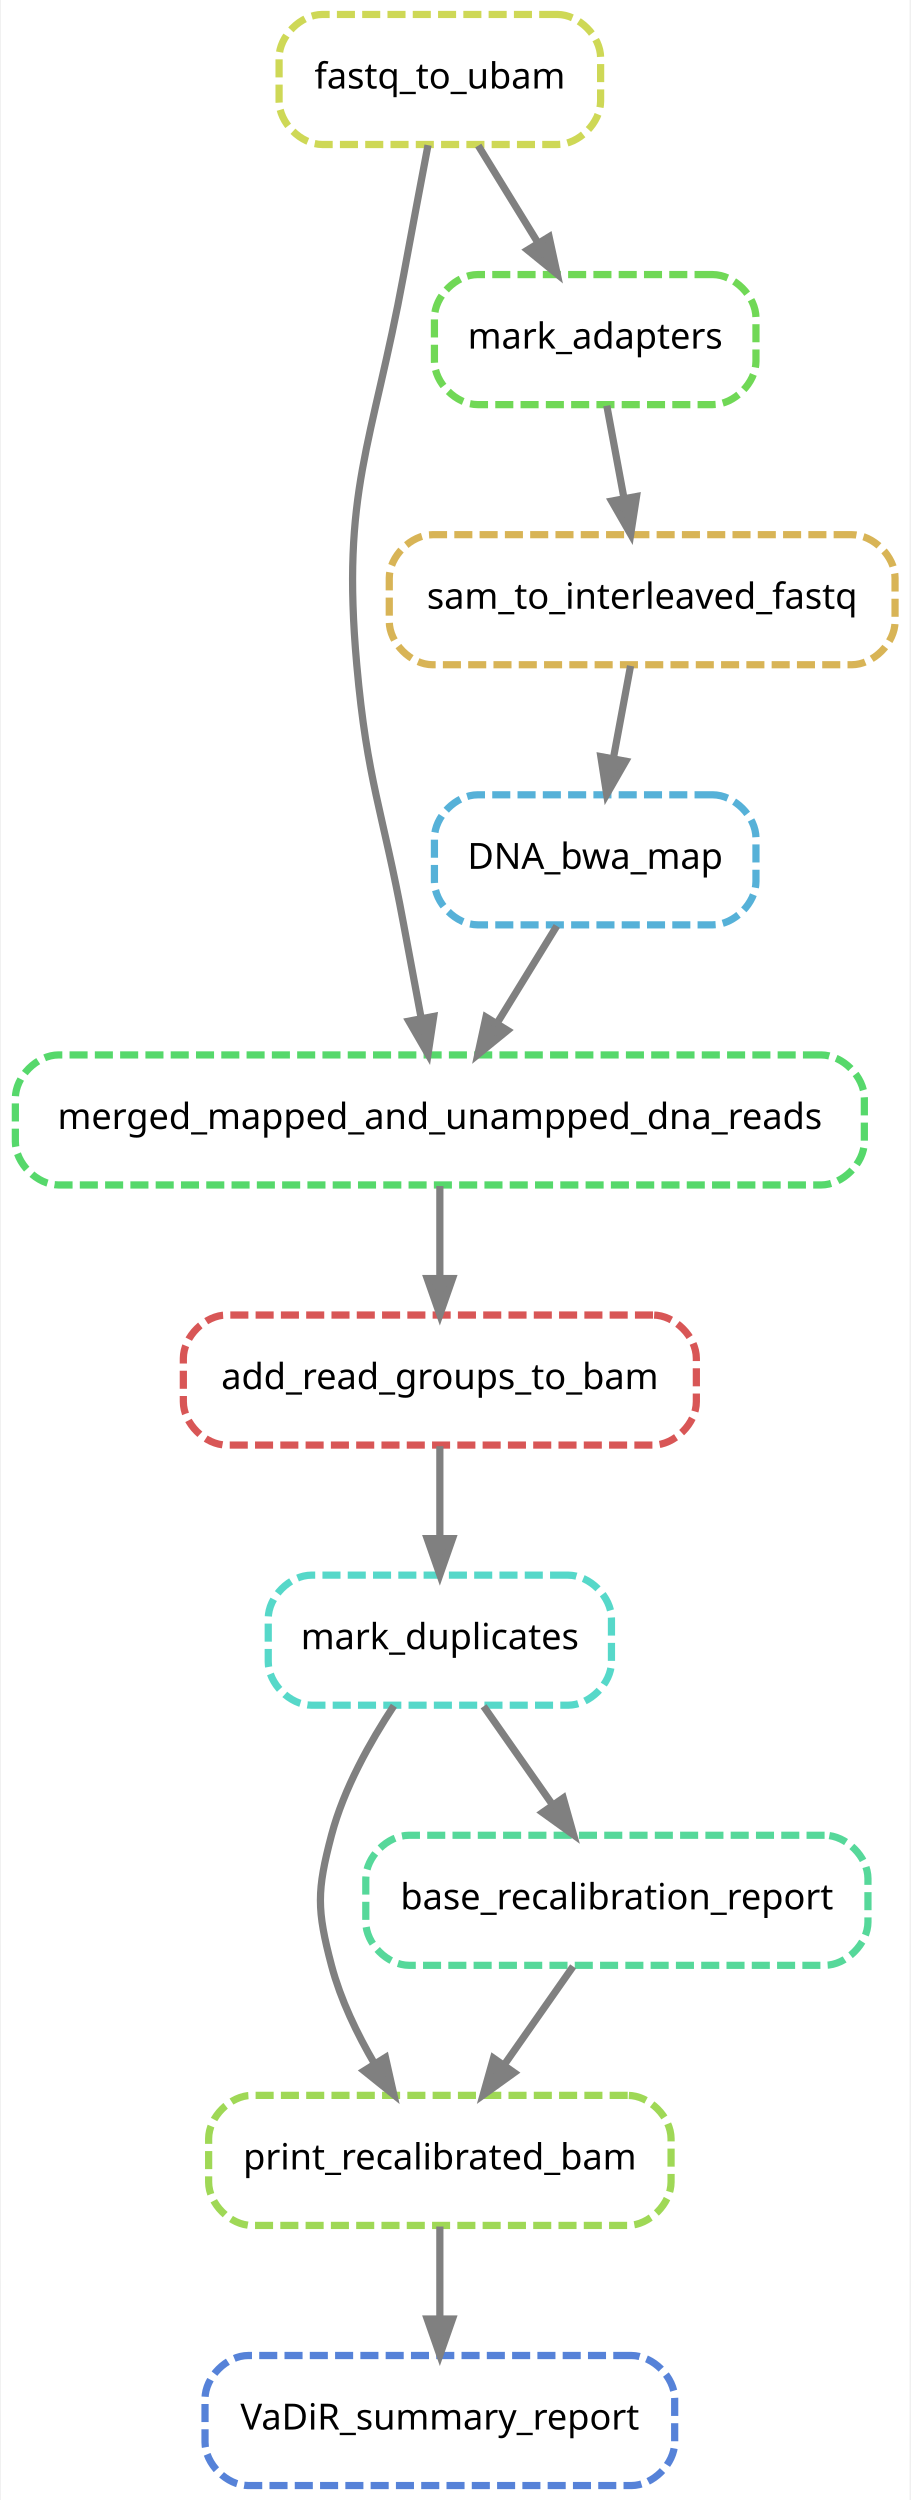
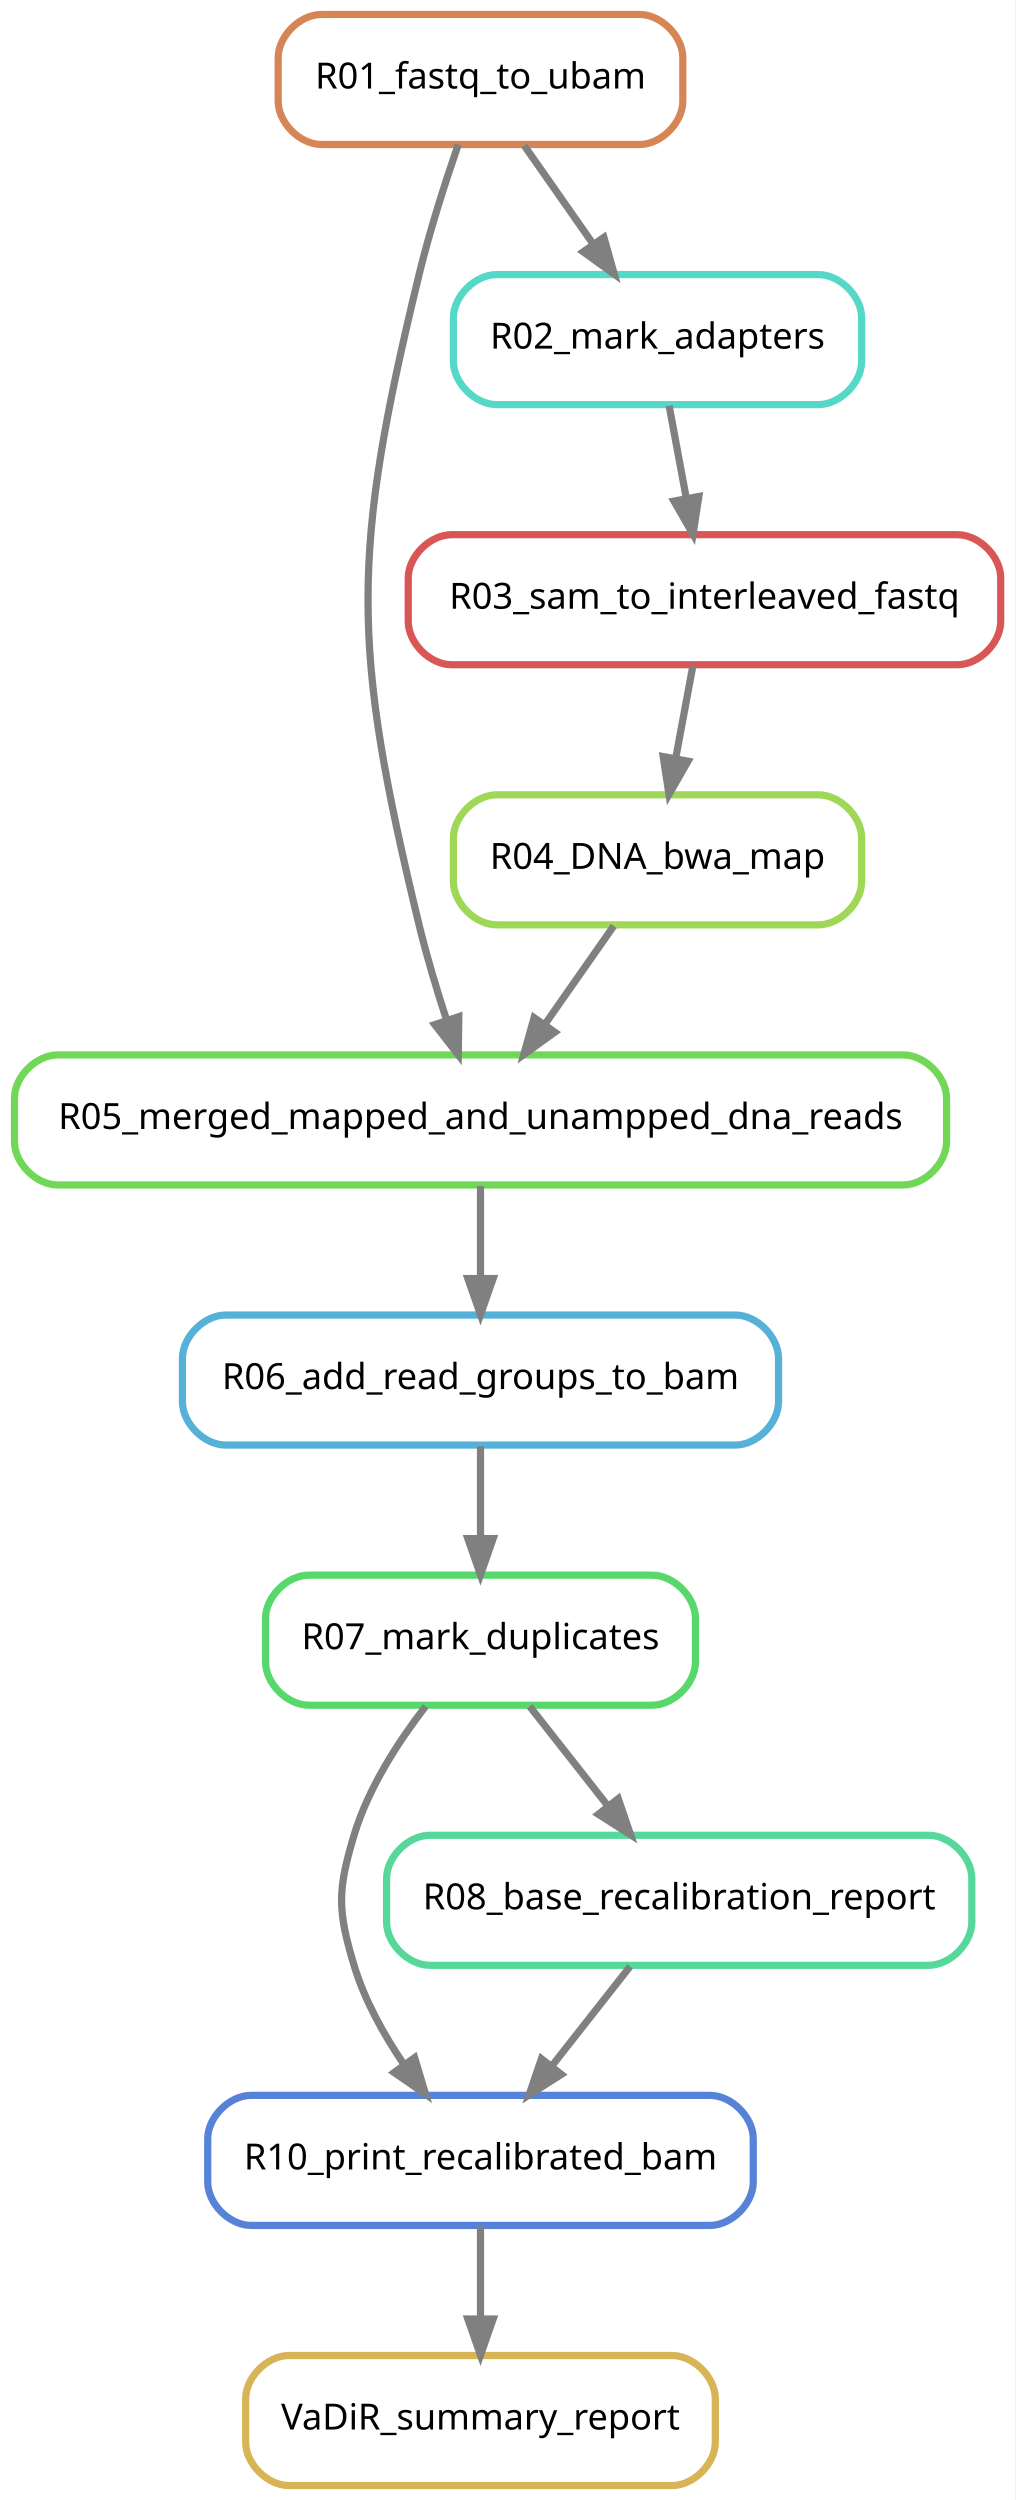
- <svg xmlns="http://www.w3.org/2000/svg" width="252pt" height="692pt" viewBox="0.00 0.00 251.50 692.00">
+ <svg xmlns="http://www.w3.org/2000/svg" width="281pt" height="692pt" viewBox="0.00 0.00 281.00 692.00">
  <g id="graph0" class="graph" transform="scale(1 1) rotate(0) translate(4 688)">
-     <polygon fill="white" stroke="none" points="-4,4 -4,-688 247.5,-688 247.5,4 -4,4" />
+     <polygon fill="white" stroke="none" points="-4,4 -4,-688 277,-688 277,4 -4,4" />
    <g id="node1" class="node">
-       <path fill="none" stroke="#5682d8" stroke-width="2" stroke-dasharray="5,2" d="M170.5,-36C170.5,-36 64.5,-36 64.5,-36 58.5,-36 52.5,-30 52.5,-24 52.5,-24 52.5,-12 52.5,-12 52.5,-6 58.5,-0 64.5,-0 64.5,-0 170.5,-0 170.5,-0 176.5,-0 182.5,-6 182.5,-12 182.5,-12 182.5,-24 182.5,-24 182.5,-30 176.5,-36 170.5,-36" />
-       <text text-anchor="middle" x="117.5" y="-15.5" font-family="sans" font-size="10.00">VaDiR_summary_report</text>
+       <path fill="none" stroke="#d8b456" stroke-width="2" d="M182,-36C182,-36 76,-36 76,-36 70,-36 64,-30 64,-24 64,-24 64,-12 64,-12 64,-6 70,-0 76,-0 76,-0 182,-0 182,-0 188,-0 194,-6 194,-12 194,-12 194,-24 194,-24 194,-30 188,-36 182,-36" />
+       <text text-anchor="middle" x="129" y="-15.5" font-family="sans" font-size="10.00">VaDiR_summary_report</text>
    </g>
    <g id="node2" class="node">
-       <path fill="none" stroke="#9fd856" stroke-width="2" stroke-dasharray="5,2" d="M169.5,-108C169.5,-108 65.5,-108 65.5,-108 59.5,-108 53.5,-102 53.5,-96 53.5,-96 53.5,-84 53.5,-84 53.5,-78 59.5,-72 65.5,-72 65.5,-72 169.5,-72 169.5,-72 175.5,-72 181.5,-78 181.5,-84 181.5,-84 181.5,-96 181.5,-96 181.5,-102 175.5,-108 169.5,-108" />
-       <text text-anchor="middle" x="117.5" y="-87.5" font-family="sans" font-size="10.00">print_recalibrated_bam</text>
+       <path fill="none" stroke="#5682d8" stroke-width="2" d="M192.5,-108C192.5,-108 65.5,-108 65.5,-108 59.5,-108 53.5,-102 53.5,-96 53.5,-96 53.5,-84 53.5,-84 53.5,-78 59.5,-72 65.5,-72 65.5,-72 192.5,-72 192.5,-72 198.5,-72 204.5,-78 204.5,-84 204.5,-84 204.5,-96 204.5,-96 204.5,-102 198.5,-108 192.5,-108" />
+       <text text-anchor="middle" x="129" y="-87.5" font-family="sans" font-size="10.00">R10_print_recalibrated_bam</text>
    </g>
    <g id="edge1" class="edge">
-       <path fill="none" stroke="grey" stroke-width="2" d="M117.5,-71.697C117.5,-63.983 117.5,-54.712 117.5,-46.112" />
-       <polygon fill="grey" stroke="grey" stroke-width="2" points="121,-46.104 117.5,-36.104 114,-46.104 121,-46.104" />
+       <path fill="none" stroke="grey" stroke-width="2" d="M129,-71.697C129,-63.983 129,-54.712 129,-46.112" />
+       <polygon fill="grey" stroke="grey" stroke-width="2" points="132.5,-46.104 129,-36.104 125.5,-46.104 132.5,-46.104" />
    </g>
    <g id="node3" class="node">
-       <path fill="none" stroke="#56d89a" stroke-width="2" stroke-dasharray="5,2" d="M224,-180C224,-180 109,-180 109,-180 103,-180 97,-174 97,-168 97,-168 97,-156 97,-156 97,-150 103,-144 109,-144 109,-144 224,-144 224,-144 230,-144 236,-150 236,-156 236,-156 236,-168 236,-168 236,-174 230,-180 224,-180" />
-       <text text-anchor="middle" x="166.5" y="-159.5" font-family="sans" font-size="10.00">base_recalibration_report</text>
+       <path fill="none" stroke="#56d86b" stroke-width="2" d="M176.5,-252C176.5,-252 81.5,-252 81.5,-252 75.5,-252 69.5,-246 69.5,-240 69.5,-240 69.5,-228 69.5,-228 69.5,-222 75.5,-216 81.5,-216 81.5,-216 176.5,-216 176.5,-216 182.5,-216 188.5,-222 188.5,-228 188.5,-228 188.5,-240 188.5,-240 188.5,-246 182.5,-252 176.5,-252" />
+       <text text-anchor="middle" x="129" y="-231.5" font-family="sans" font-size="10.00">R07_mark_duplicates</text>
    </g>
    <g id="edge2" class="edge">
-       <path fill="none" stroke="grey" stroke-width="2" d="M154.388,-143.697C148.632,-135.474 141.638,-125.483 135.294,-116.421" />
-       <polygon fill="grey" stroke="grey" stroke-width="2" points="138.075,-114.29 129.473,-108.104 132.34,-118.304 138.075,-114.29" />
+       <path fill="none" stroke="grey" stroke-width="2" d="M113.817,-215.703C106.268,-205.939 97.934,-193.095 94,-180 89.397,-164.676 89.397,-159.324 94,-144 96.919,-134.281 102.263,-124.7 107.911,-116.415" />
+       <polygon fill="grey" stroke="grey" stroke-width="2" points="110.764,-118.442 113.817,-108.297 105.104,-114.324 110.764,-118.442" />
    </g>
    <g id="node4" class="node">
-       <path fill="none" stroke="#56d8c9" stroke-width="2" stroke-dasharray="5,2" d="M153,-252C153,-252 82,-252 82,-252 76,-252 70,-246 70,-240 70,-240 70,-228 70,-228 70,-222 76,-216 82,-216 82,-216 153,-216 153,-216 159,-216 165,-222 165,-228 165,-228 165,-240 165,-240 165,-246 159,-252 153,-252" />
-       <text text-anchor="middle" x="117.5" y="-231.5" font-family="sans" font-size="10.00">mark_duplicates</text>
+       <path fill="none" stroke="#56d89a" stroke-width="2" d="M253,-180C253,-180 115,-180 115,-180 109,-180 103,-174 103,-168 103,-168 103,-156 103,-156 103,-150 109,-144 115,-144 115,-144 253,-144 253,-144 259,-144 265,-150 265,-156 265,-156 265,-168 265,-168 265,-174 259,-180 253,-180" />
+       <text text-anchor="middle" x="184" y="-159.5" font-family="sans" font-size="10.00">R08_base_recalibration_report</text>
+     </g>
+     <g id="edge5" class="edge">
+       <path fill="none" stroke="grey" stroke-width="2" d="M142.596,-215.697C149.123,-207.389 157.068,-197.277 164.247,-188.141" />
+       <polygon fill="grey" stroke="grey" stroke-width="2" points="167.135,-190.13 170.561,-180.104 161.631,-185.805 167.135,-190.13" />
    </g>
    <g id="edge3" class="edge">
-       <path fill="none" stroke="grey" stroke-width="2" d="M104.773,-215.845C98.214,-205.923 90.893,-192.883 87.5,-180 83.425,-164.528 83.425,-159.472 87.5,-144 89.992,-134.539 94.602,-124.993 99.473,-116.66" />
-       <polygon fill="grey" stroke="grey" stroke-width="2" points="102.455,-118.493 104.773,-108.155 96.514,-114.79 102.455,-118.493" />
+       <path fill="none" stroke="grey" stroke-width="2" d="M170.404,-143.697C163.877,-135.389 155.932,-125.277 148.753,-116.141" />
+       <polygon fill="grey" stroke="grey" stroke-width="2" points="151.369,-113.805 142.439,-108.104 145.865,-118.13 151.369,-113.805" />
+     </g>
+     <g id="node5" class="node">
+       <path fill="none" stroke="#56b1d8" stroke-width="2" d="M199.5,-324C199.5,-324 58.5,-324 58.5,-324 52.5,-324 46.5,-318 46.5,-312 46.5,-312 46.5,-300 46.5,-300 46.5,-294 52.5,-288 58.5,-288 58.5,-288 199.5,-288 199.5,-288 205.5,-288 211.5,-294 211.5,-300 211.5,-300 211.5,-312 211.5,-312 211.5,-318 205.5,-324 199.5,-324" />
+       <text text-anchor="middle" x="129" y="-303.5" font-family="sans" font-size="10.00">R06_add_read_groups_to_bam</text>
    </g>
    <g id="edge4" class="edge">
-       <path fill="none" stroke="grey" stroke-width="2" d="M129.612,-215.697C135.368,-207.474 142.362,-197.483 148.706,-188.421" />
-       <polygon fill="grey" stroke="grey" stroke-width="2" points="151.66,-190.304 154.527,-180.104 145.925,-186.29 151.66,-190.304" />
-     </g>
-     <g id="node5" class="node">
-       <path fill="none" stroke="#d85656" stroke-width="2" stroke-dasharray="5,2" d="M176.5,-324C176.5,-324 58.5,-324 58.5,-324 52.5,-324 46.5,-318 46.5,-312 46.5,-312 46.5,-300 46.5,-300 46.5,-294 52.5,-288 58.5,-288 58.5,-288 176.5,-288 176.5,-288 182.5,-288 188.5,-294 188.5,-300 188.5,-300 188.5,-312 188.5,-312 188.5,-318 182.5,-324 176.5,-324" />
-       <text text-anchor="middle" x="117.5" y="-303.5" font-family="sans" font-size="10.00">add_read_groups_to_bam</text>
-     </g>
-     <g id="edge5" class="edge">
-       <path fill="none" stroke="grey" stroke-width="2" d="M117.5,-287.697C117.5,-279.983 117.5,-270.712 117.5,-262.112" />
-       <polygon fill="grey" stroke="grey" stroke-width="2" points="121,-262.104 117.5,-252.104 114,-262.104 121,-262.104" />
+       <path fill="none" stroke="grey" stroke-width="2" d="M129,-287.697C129,-279.983 129,-270.712 129,-262.112" />
+       <polygon fill="grey" stroke="grey" stroke-width="2" points="132.5,-262.104 129,-252.104 125.5,-262.104 132.5,-262.104" />
    </g>
    <g id="node6" class="node">
-       <path fill="none" stroke="#56d86b" stroke-width="2" stroke-dasharray="5,2" d="M223,-396C223,-396 12,-396 12,-396 6,-396 0,-390 0,-384 0,-384 0,-372 0,-372 0,-366 6,-360 12,-360 12,-360 223,-360 223,-360 229,-360 235,-366 235,-372 235,-372 235,-384 235,-384 235,-390 229,-396 223,-396" />
-       <text text-anchor="middle" x="117.5" y="-375.5" font-family="sans" font-size="10.00">merged_mapped_and_unampped_dna_reads</text>
+       <path fill="none" stroke="#70d856" stroke-width="2" d="M246,-396C246,-396 12,-396 12,-396 6,-396 0,-390 0,-384 0,-384 0,-372 0,-372 0,-366 6,-360 12,-360 12,-360 246,-360 246,-360 252,-360 258,-366 258,-372 258,-372 258,-384 258,-384 258,-390 252,-396 246,-396" />
+       <text text-anchor="middle" x="129" y="-375.5" font-family="sans" font-size="10.00">R05_merged_mapped_and_unampped_dna_reads</text>
    </g>
    <g id="edge6" class="edge">
-       <path fill="none" stroke="grey" stroke-width="2" d="M117.5,-359.697C117.5,-351.983 117.5,-342.712 117.5,-334.112" />
-       <polygon fill="grey" stroke="grey" stroke-width="2" points="121,-334.104 117.5,-324.104 114,-334.104 121,-334.104" />
+       <path fill="none" stroke="grey" stroke-width="2" d="M129,-359.697C129,-351.983 129,-342.712 129,-334.112" />
+       <polygon fill="grey" stroke="grey" stroke-width="2" points="132.5,-334.104 129,-324.104 125.5,-334.104 132.5,-334.104" />
    </g>
    <g id="node7" class="node">
-       <path fill="none" stroke="#56b1d8" stroke-width="2" stroke-dasharray="5,2" d="M193,-468C193,-468 128,-468 128,-468 122,-468 116,-462 116,-456 116,-456 116,-444 116,-444 116,-438 122,-432 128,-432 128,-432 193,-432 193,-432 199,-432 205,-438 205,-444 205,-444 205,-456 205,-456 205,-462 199,-468 193,-468" />
-       <text text-anchor="middle" x="160.5" y="-447.5" font-family="sans" font-size="10.00">DNA_bwa_map</text>
+       <path fill="none" stroke="#9fd856" stroke-width="2" d="M222.5,-468C222.5,-468 133.5,-468 133.5,-468 127.5,-468 121.5,-462 121.5,-456 121.5,-456 121.5,-444 121.5,-444 121.5,-438 127.5,-432 133.5,-432 133.5,-432 222.5,-432 222.5,-432 228.5,-432 234.5,-438 234.5,-444 234.5,-444 234.5,-456 234.5,-456 234.5,-462 228.5,-468 222.5,-468" />
+       <text text-anchor="middle" x="178" y="-447.5" font-family="sans" font-size="10.00">R04_DNA_bwa_map</text>
    </g>
    <g id="edge7" class="edge">
-       <path fill="none" stroke="grey" stroke-width="2" d="M149.871,-431.697C144.872,-423.559 138.809,-413.689 133.288,-404.701" />
-       <polygon fill="grey" stroke="grey" stroke-width="2" points="136.223,-402.793 128.007,-396.104 130.259,-406.457 136.223,-402.793" />
+       <path fill="none" stroke="grey" stroke-width="2" d="M165.888,-431.697C160.132,-423.474 153.138,-413.483 146.794,-404.421" />
+       <polygon fill="grey" stroke="grey" stroke-width="2" points="149.575,-402.29 140.973,-396.104 143.84,-406.304 149.575,-402.29" />
    </g>
    <g id="node8" class="node">
-       <path fill="none" stroke="#ced856" stroke-width="2" stroke-dasharray="5,2" d="M150,-684C150,-684 85,-684 85,-684 79,-684 73,-678 73,-672 73,-672 73,-660 73,-660 73,-654 79,-648 85,-648 85,-648 150,-648 150,-648 156,-648 162,-654 162,-660 162,-660 162,-672 162,-672 162,-678 156,-684 150,-684" />
-       <text text-anchor="middle" x="117.5" y="-663.5" font-family="sans" font-size="10.00">fastq_to_ubam</text>
+       <path fill="none" stroke="#d88556" stroke-width="2" d="M173,-684C173,-684 85,-684 85,-684 79,-684 73,-678 73,-672 73,-672 73,-660 73,-660 73,-654 79,-648 85,-648 85,-648 173,-648 173,-648 179,-648 185,-654 185,-660 185,-660 185,-672 185,-672 185,-678 179,-684 173,-684" />
+       <text text-anchor="middle" x="129" y="-663.5" font-family="sans" font-size="10.00">R01_fastq_to_ubam</text>
    </g>
    <g id="edge8" class="edge">
-       <path fill="none" stroke="grey" stroke-width="2" d="M114.223,-647.821C112.254,-637.451 109.71,-623.971 107.5,-612 98.723,-564.457 90.188,-552.154 94.5,-504 97.4,-471.612 101.597,-463.977 107.5,-432 109.054,-423.583 110.773,-414.42 112.341,-406.117" />
-       <polygon fill="grey" stroke="grey" stroke-width="2" points="115.801,-406.656 114.223,-396.179 108.923,-405.353 115.801,-406.656" />
+       <path fill="none" stroke="grey" stroke-width="2" d="M122.849,-647.994C119.296,-637.685 114.959,-624.209 112,-612 93.157,-534.251 93.157,-509.749 112,-432 114.104,-423.32 116.904,-414 119.624,-405.633" />
+       <polygon fill="grey" stroke="grey" stroke-width="2" points="122.991,-406.6 122.849,-396.006 116.354,-404.376 122.991,-406.6" />
    </g>
    <g id="node10" class="node">
-       <path fill="none" stroke="#70d856" stroke-width="2" stroke-dasharray="5,2" d="M193,-612C193,-612 128,-612 128,-612 122,-612 116,-606 116,-600 116,-600 116,-588 116,-588 116,-582 122,-576 128,-576 128,-576 193,-576 193,-576 199,-576 205,-582 205,-588 205,-588 205,-600 205,-600 205,-606 199,-612 193,-612" />
-       <text text-anchor="middle" x="160.5" y="-591.5" font-family="sans" font-size="10.00">mark_adapters</text>
+       <path fill="none" stroke="#56d8c9" stroke-width="2" d="M222.5,-612C222.5,-612 133.5,-612 133.5,-612 127.5,-612 121.5,-606 121.5,-600 121.5,-600 121.5,-588 121.5,-588 121.5,-582 127.5,-576 133.5,-576 133.5,-576 222.5,-576 222.5,-576 228.5,-576 234.5,-582 234.5,-588 234.5,-588 234.5,-600 234.5,-600 234.5,-606 228.5,-612 222.5,-612" />
+       <text text-anchor="middle" x="178" y="-591.5" font-family="sans" font-size="10.00">R02_mark_adapters</text>
    </g>
    <g id="edge11" class="edge">
-       <path fill="none" stroke="grey" stroke-width="2" d="M128.129,-647.697C133.128,-639.559 139.191,-629.689 144.712,-620.701" />
-       <polygon fill="grey" stroke="grey" stroke-width="2" points="147.741,-622.457 149.993,-612.104 141.777,-618.793 147.741,-622.457" />
+       <path fill="none" stroke="grey" stroke-width="2" d="M141.112,-647.697C146.868,-639.474 153.862,-629.483 160.206,-620.421" />
+       <polygon fill="grey" stroke="grey" stroke-width="2" points="163.16,-622.304 166.027,-612.104 157.425,-618.29 163.16,-622.304" />
    </g>
    <g id="node9" class="node">
-       <path fill="none" stroke="#d8b456" stroke-width="2" stroke-dasharray="5,2" d="M231.5,-540C231.5,-540 115.5,-540 115.5,-540 109.5,-540 103.5,-534 103.5,-528 103.5,-528 103.5,-516 103.5,-516 103.5,-510 109.5,-504 115.5,-504 115.5,-504 231.5,-504 231.5,-504 237.5,-504 243.5,-510 243.5,-516 243.5,-516 243.5,-528 243.5,-528 243.5,-534 237.5,-540 231.5,-540" />
-       <text text-anchor="middle" x="173.5" y="-519.5" font-family="sans" font-size="10.00">sam_to_interleaved_fastq</text>
+       <path fill="none" stroke="#d85656" stroke-width="2" d="M261,-540C261,-540 121,-540 121,-540 115,-540 109,-534 109,-528 109,-528 109,-516 109,-516 109,-510 115,-504 121,-504 121,-504 261,-504 261,-504 267,-504 273,-510 273,-516 273,-516 273,-528 273,-528 273,-534 267,-540 261,-540" />
+       <text text-anchor="middle" x="191" y="-519.5" font-family="sans" font-size="10.00">R03_sam_to_interleaved_fastq</text>
    </g>
    <g id="edge9" class="edge">
-       <path fill="none" stroke="grey" stroke-width="2" d="M170.287,-503.697C168.854,-495.983 167.132,-486.712 165.535,-478.112" />
-       <polygon fill="grey" stroke="grey" stroke-width="2" points="168.944,-477.297 163.677,-468.104 162.061,-478.575 168.944,-477.297" />
+       <path fill="none" stroke="grey" stroke-width="2" d="M187.787,-503.697C186.354,-495.983 184.632,-486.712 183.035,-478.112" />
+       <polygon fill="grey" stroke="grey" stroke-width="2" points="186.444,-477.297 181.177,-468.104 179.561,-478.575 186.444,-477.297" />
    </g>
    <g id="edge10" class="edge">
-       <path fill="none" stroke="grey" stroke-width="2" d="M163.713,-575.697C165.146,-567.983 166.868,-558.712 168.465,-550.112" />
-       <polygon fill="grey" stroke="grey" stroke-width="2" points="171.939,-550.575 170.323,-540.104 165.056,-549.297 171.939,-550.575" />
+       <path fill="none" stroke="grey" stroke-width="2" d="M181.213,-575.697C182.646,-567.983 184.368,-558.712 185.965,-550.112" />
+       <polygon fill="grey" stroke="grey" stroke-width="2" points="189.439,-550.575 187.823,-540.104 182.556,-549.297 189.439,-550.575" />
    </g>
  </g>
</svg>
